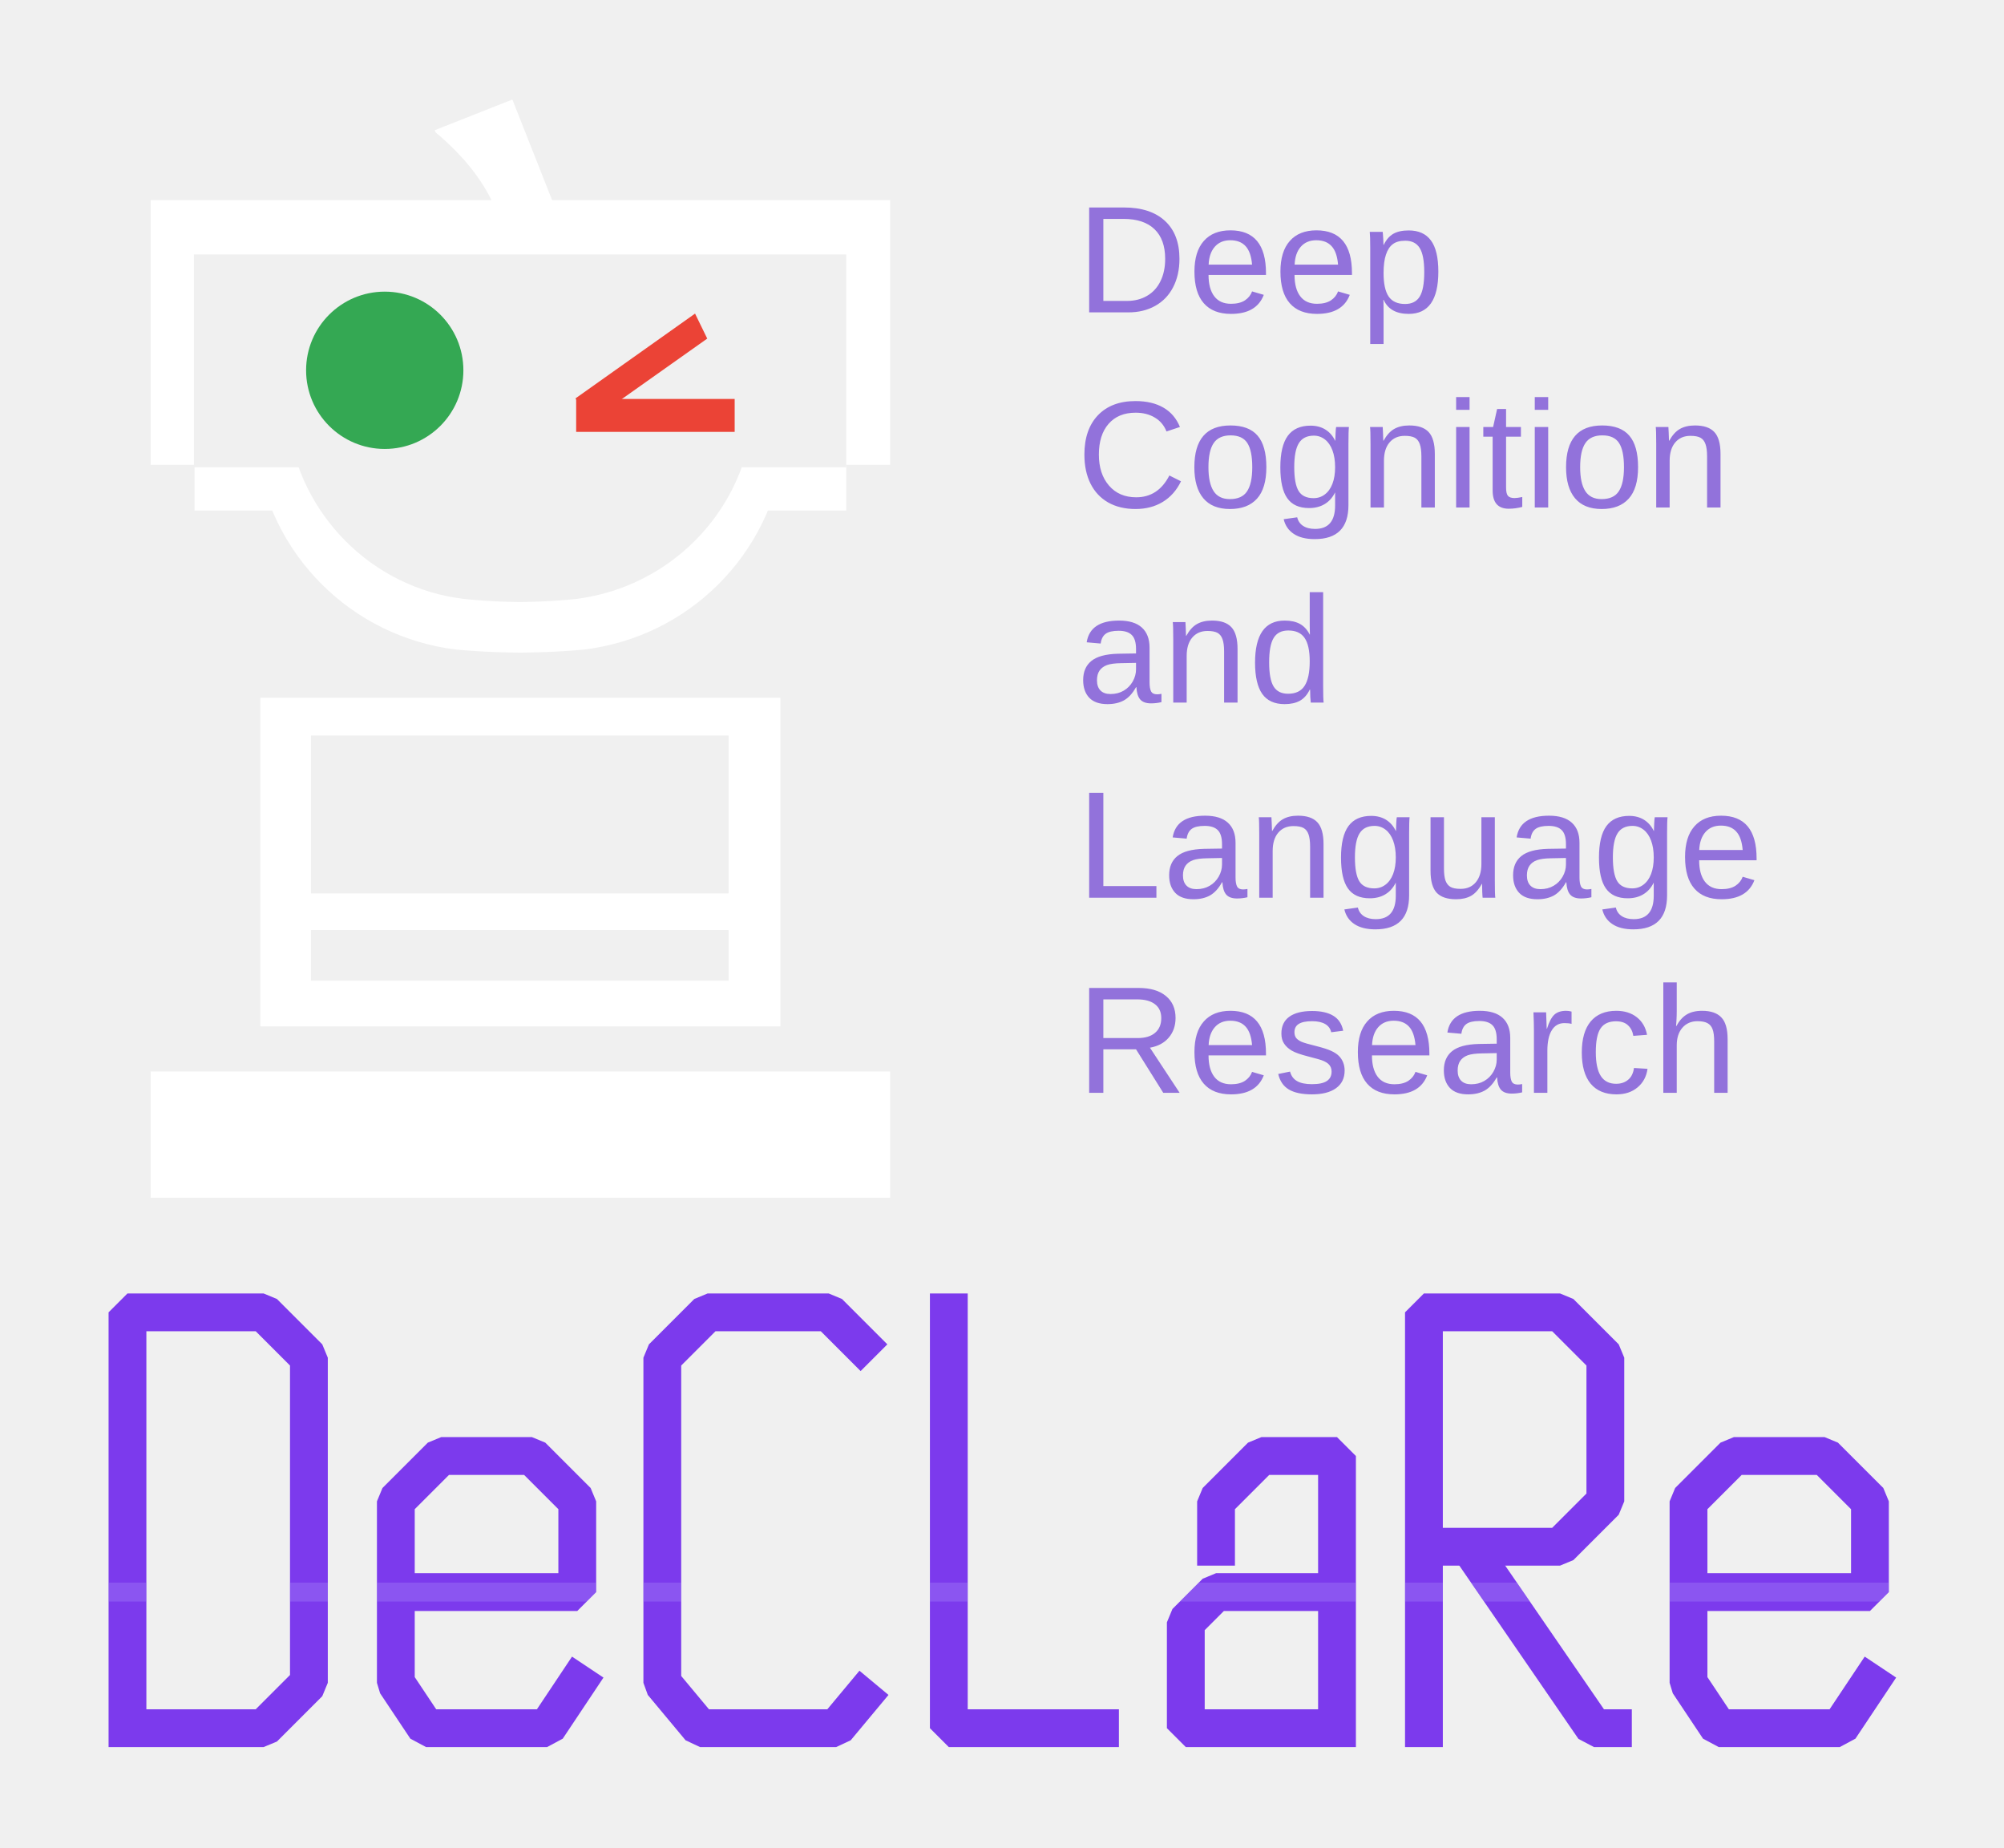
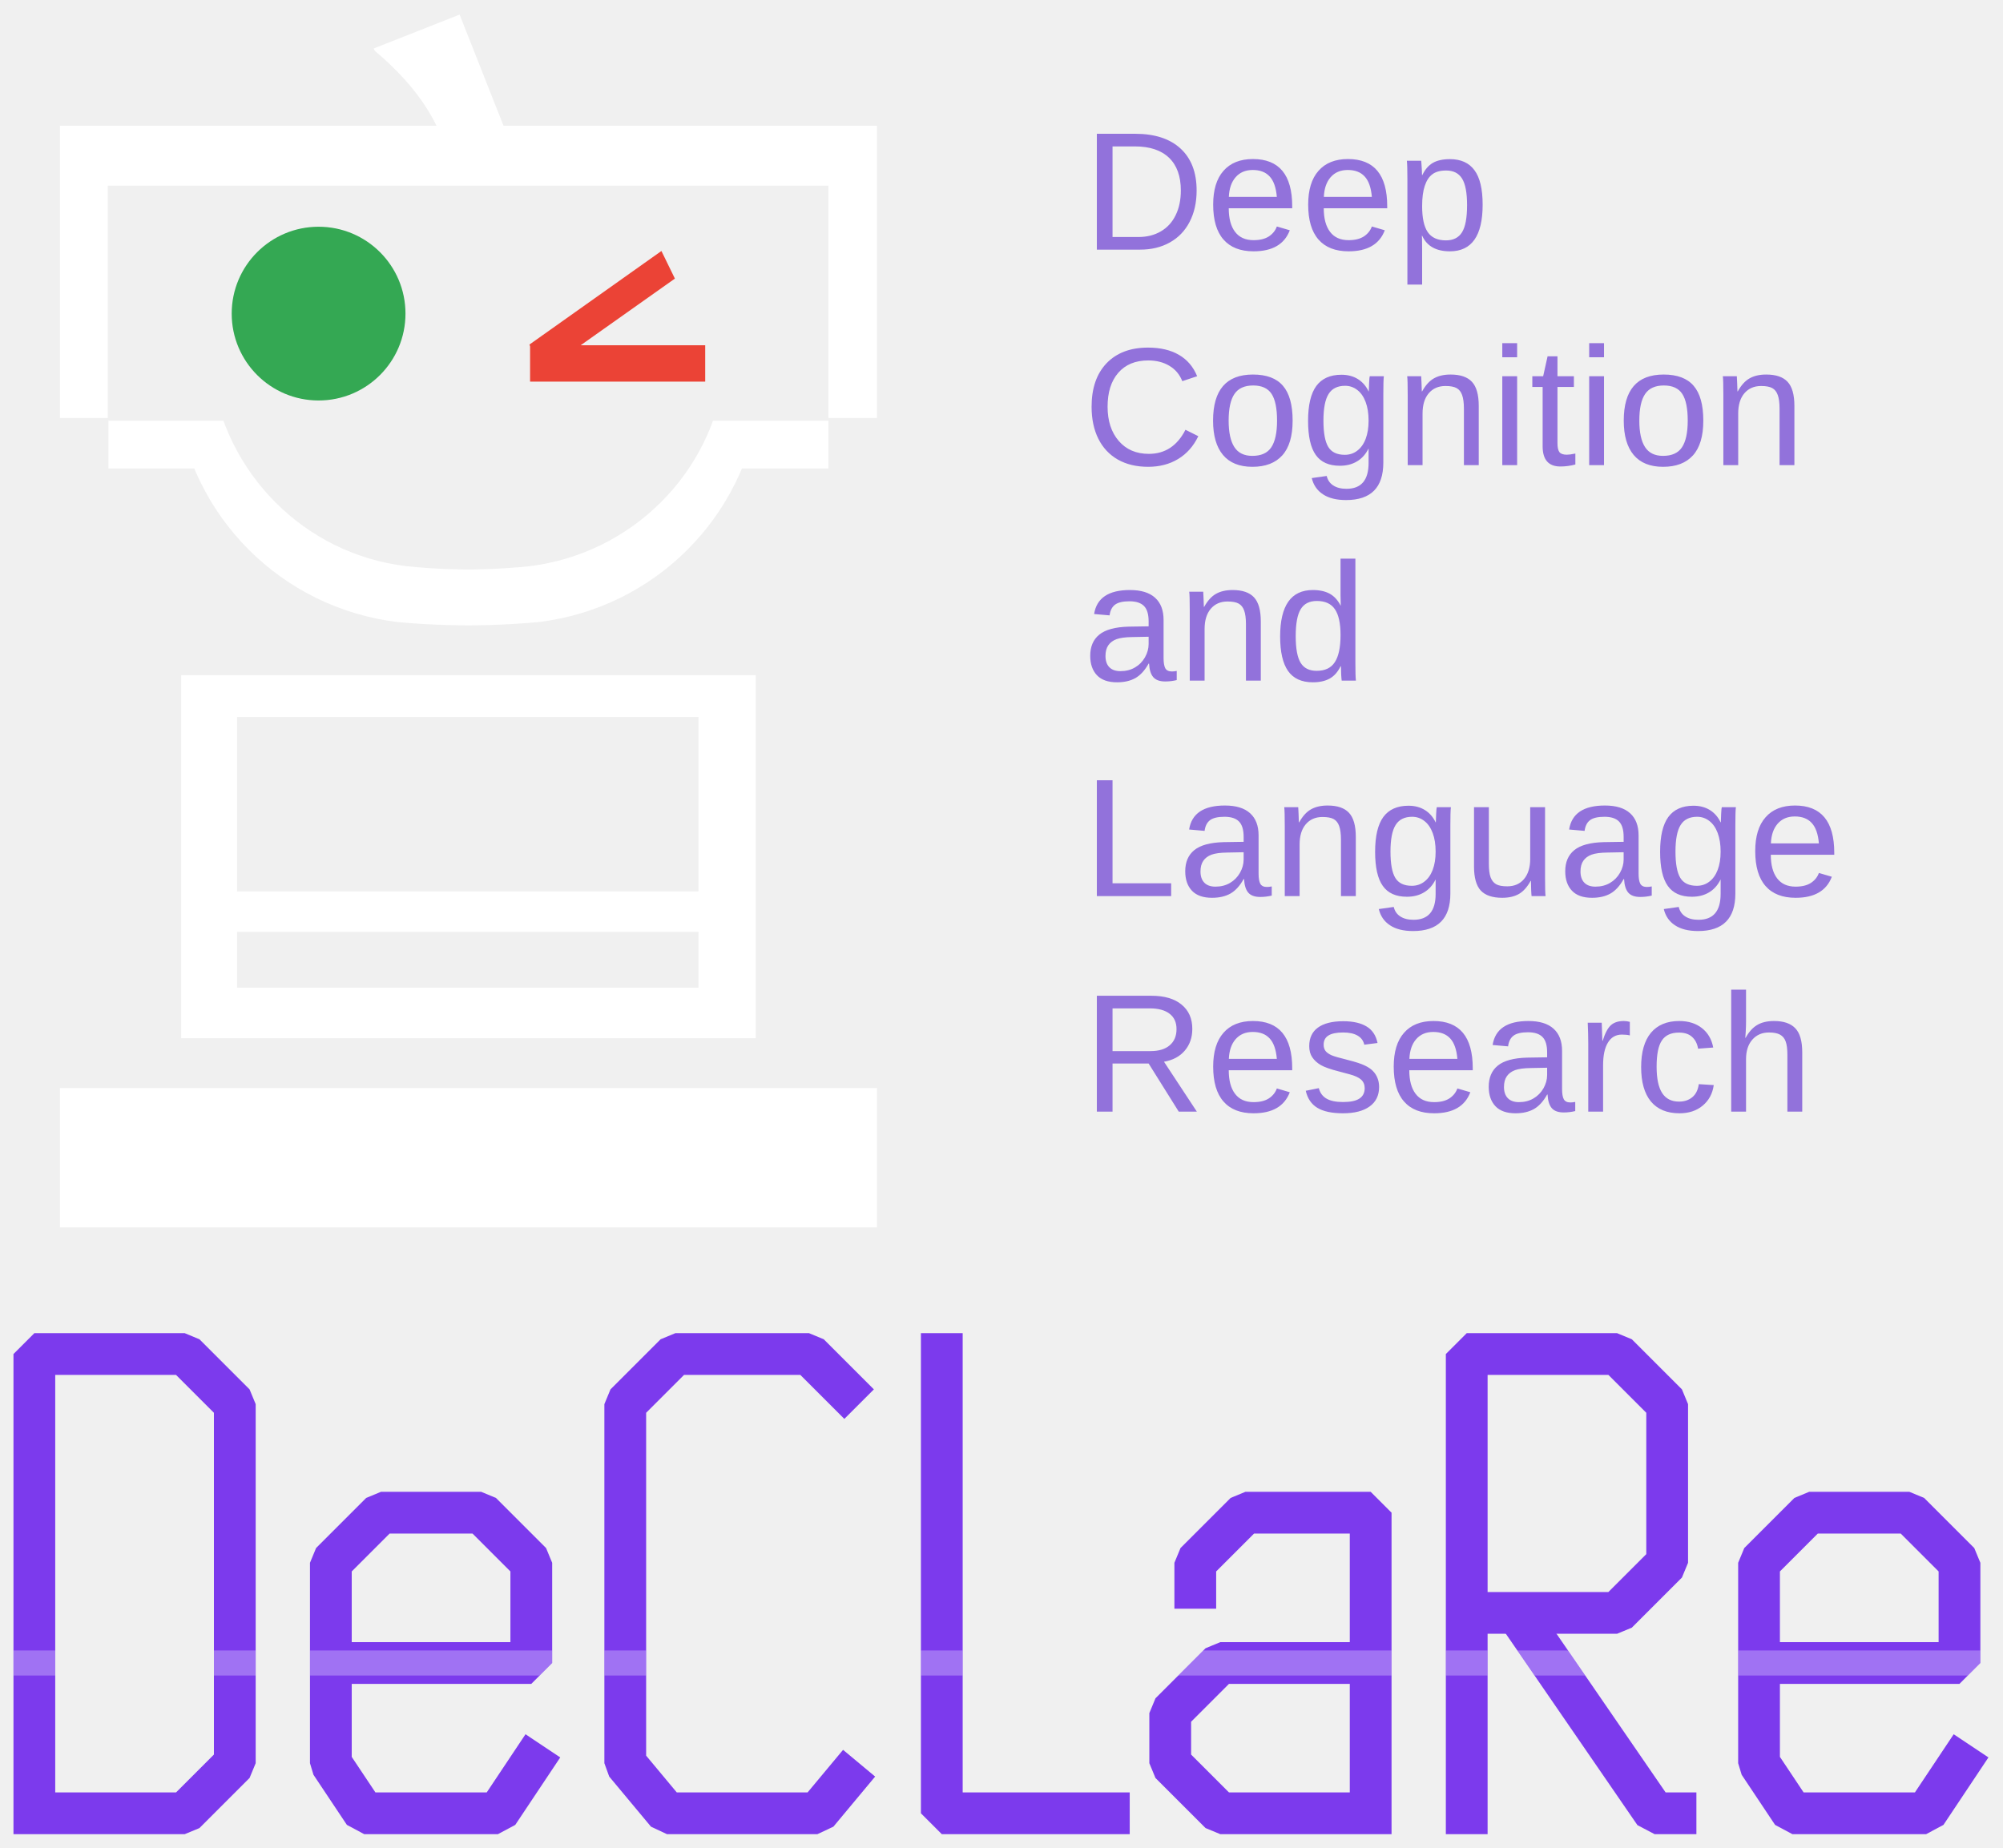
- <svg xmlns="http://www.w3.org/2000/svg" xmlns:xlink="http://www.w3.org/1999/xlink" viewBox="13.39 29.27 328.72 302.96" xml:space="preserve" role="img" aria-labelledby="title desc">
+ <svg xmlns="http://www.w3.org/2000/svg" xmlns:xlink="http://www.w3.org/1999/xlink" viewBox="29.2 43.43 297.38 274.36" xml:space="preserve" role="img" aria-labelledby="title desc">
  <style type="text/css">
  /*
    DeCLaRe identity constants:
    main stroke: 10px; chamfer: 12px.
    wordmark purple: #7C3AED.
    green eye: #34A853; red angular eye: #EB4336.
  */
  /* The robot is a single themeable silhouette (currentColor) with the
     interior detail carved out as true transparency via #robot-knockout,
     so it composites cleanly on any background in both themes. */
  .module { fill: none; stroke: #7C3AED; stroke-width: 10; stroke-linecap: square; stroke-linejoin: bevel; }
  .a-terminal { fill: #7C3AED; }
  .clean-terminal { stroke-linecap: butt; }
-   /* Construction thread: a single faded light-purple line on the wordmark's
-      shared axis (y74), masked to the glyph ink (#wordmark-ink) so it only shows
-      *inside* the letters as a subtle internal assembly seam. */
-   .thread { fill: none; stroke: #A78BFA; stroke-width: 5; stroke-linecap: butt; }
+   /* Construction thread on the wordmark's shared axis (y74), masked to the glyph
+      ink (#wordmark-ink) so it only shows *inside* the letters. Colour/weight come
+      from the selected thread variant (see threadSpec): glow. */
+   .thread { fill: none; stroke: #E8E0FF; stroke-width: 6; stroke-linecap: butt; }
  /* Recolour the cloned glyph strokes to white inside the mask only, so the
     mask's luminance is solid where the letters are drawn. */
  #wordmark-ink .module { stroke: #fff; }
  .theme { fill: #9272DB; font-family: Arial, Helvetica, sans-serif; font-size: 25px; font-weight: 500; letter-spacing: .2px; }

</style>
  <defs>
    <clipPath id="robot-antenna-clip">
      <rect x="71.5" y="8.7" width="21.5" height="24.2" />
    </clipPath>
    <mask id="robot-knockout" maskUnits="userSpaceOnUse" x="0" y="0" width="200" height="200">
      <rect x="133.6" y="63.7" width="14.6" height="11.8" fill="#fff" />
      <path fill="#fff" d="M94.7,11.2c0.2,0,5.3,0,10.5,0.5c17.2,2.1,30.7,15.6,32.8,32.8c0.5,5.2,0.5,10.3,0.5,10.5c0,0.2,0,5.3-0.5,10.5c-2.1,17.2-15.6,30.7-32.8,32.8c-5.2,0.5-10.3,0.5-10.5,0.5c-0.2,0-5.3,0-10.5-0.5c-17.2-2.1-30.7-15.6-32.8-32.8c-0.5-5.2-0.5-10.3-0.5-10.5c0-0.2,0-5.3,0.5-10.5c2.1-17.2,15.6-30.7,32.8-32.8C89.4,11.2,94.5,11.2,94.7,11.2z" />
      <path fill="#000" d="M94.7,13.3c0.2,0,4.6,0,9.2,0.5c15.1,1.8,27,13.8,28.9,28.9c0.5,4.6,0.5,9.1,0.5,9.2s0,4.6-0.5,9.2c-1.8,15.1-13.8,27-28.9,28.9c-4.6,0.5-9.1,0.5-9.2,0.5c-0.2,0-4.6,0-9.2-0.5c-15.1-1.8-27-13.8-28.9-28.9c-0.5-4.6-0.5-9.1-0.5-9.2s0-4.6,0.5-9.2c1.8-15.1,13.8-27,28.9-28.9C90.1,13.3,94.6,13.3,94.7,13.3z" />
      <rect x="43.7" y="1" width="102" height="66.2" fill="#000" />
      <rect x="41.3" y="63.7" width="14.6" height="11.8" fill="#fff" />
      <rect x="34.1" y="167.5" width="121.3" height="20.7" fill="#fff" />
      <rect x="52.1" y="106.2" width="85.3" height="53.9" fill="#fff" />
      <rect x="60.4" y="112.4" width="68.5" height="25.9" fill="#000" />
      <rect x="60.4" y="144.3" width="68.5" height="8.3" fill="#000" />
      <rect x="84" y="9.9" width="13.7" height="20.7" transform="matrix(0.9301 -0.3673 0.3673 0.9301 -1.0708 34.7719)" fill="#fff" />
      <path clip-path="url(#robot-antenna-clip)" fill="none" stroke="#000" stroke-width="6" d="M73.9,12.4c3.4,1.8,6.5,4.4,9.3,7.5c2.9,3.3,5.3,7.2,5.8,11.7" />
      <rect x="34.1" y="24.6" width="121.3" height="43.4" fill="#fff" />
      <rect x="41.2" y="33.5" width="107" height="34.9" fill="#000" />
    </mask>
    <g id="robot-master">
      <rect x="0" y="0" width="200" height="200" fill="currentColor" mask="url(#robot-knockout)" />
      <circle cx="72.5" cy="52.5" r="12.9" fill="#34A853" />
      <rect x="103.9" y="57.2" width="26" height="5.4" fill="#EB4336" />
      <polygon points="103.8,57.1 123.4,43.2 125.4,47.3 105.9,61.1" fill="#EB4336" />
    </g>
    <path id="lower-bowl" d="M0 36H48V12L36 0H12L0 12V60L8 72H40L48 60" />
    <g id="lower-e">
      <use xlink:href="#lower-bowl" class="module" />
    </g>
    <g id="wordmark-master">
      <g id="wordmark-shapes">
        <g id="letter-D">
          <path class="module" d="M0 110V0H36L48 12V98L36 110H0" />
        </g>
        <use id="letter-e-1" xlink:href="#lower-e" transform="translate(71 38)" />
        <g id="letter-C" transform="translate(1.5 0)">
          <path class="module clean-terminal" d="M196 12L184 0H152L140 12V98L150 110H186L196 98" />
        </g>
        <g id="letter-L" transform="translate(-0.7 0)">
          <path class="module" d="M218 0V110H258" />
        </g>
        <g id="letter-a" transform="translate(272 38)">
-           <path class="module" d="M48 72V0H28L16 12V24 M48 36H16L8 44V72H48" />
+           <path class="module" d="M48 72V0H18L6 12V18 M48 36H12L0 48V60L12 72H48" />
        </g>
        <g id="letter-R" transform="translate(-15 0)">
          <path class="module" d="M358 110V0H394L406 12V50L394 62H358" />
          <path class="module clean-terminal" d="M370 62L403 110H413" />
        </g>
        <use id="letter-e-2" xlink:href="#lower-e" transform="translate(413 38)" />
      </g>
      <path class="thread" d="M-10 74H480" mask="url(#wordmark-ink)" />
    </g>
    <mask id="wordmark-ink" maskUnits="userSpaceOnUse" x="-20" y="-20" width="540" height="160">
      <use xlink:href="#wordmark-shapes" />
    </mask>
  </defs>
  <g id="square-composition" transform="translate(0 37.5)">
    <g id="robot" style="color:#FFFFFF" transform="translate(4 0)">
      <use xlink:href="#robot-master" />
    </g>
    <g id="theme-text" class="theme">
      <text x="190" y="43">Deep</text>
      <text x="190" y="75">Cognition</text>
      <text x="190" y="107">and</text>
      <text x="190" y="139">Language</text>
      <text x="190" y="171">Research</text>
    </g>
    <g id="wordmark" transform="translate(34.3 207) scale(.62)">
      <use xlink:href="#wordmark-master" />
    </g>
  </g>
</svg>
